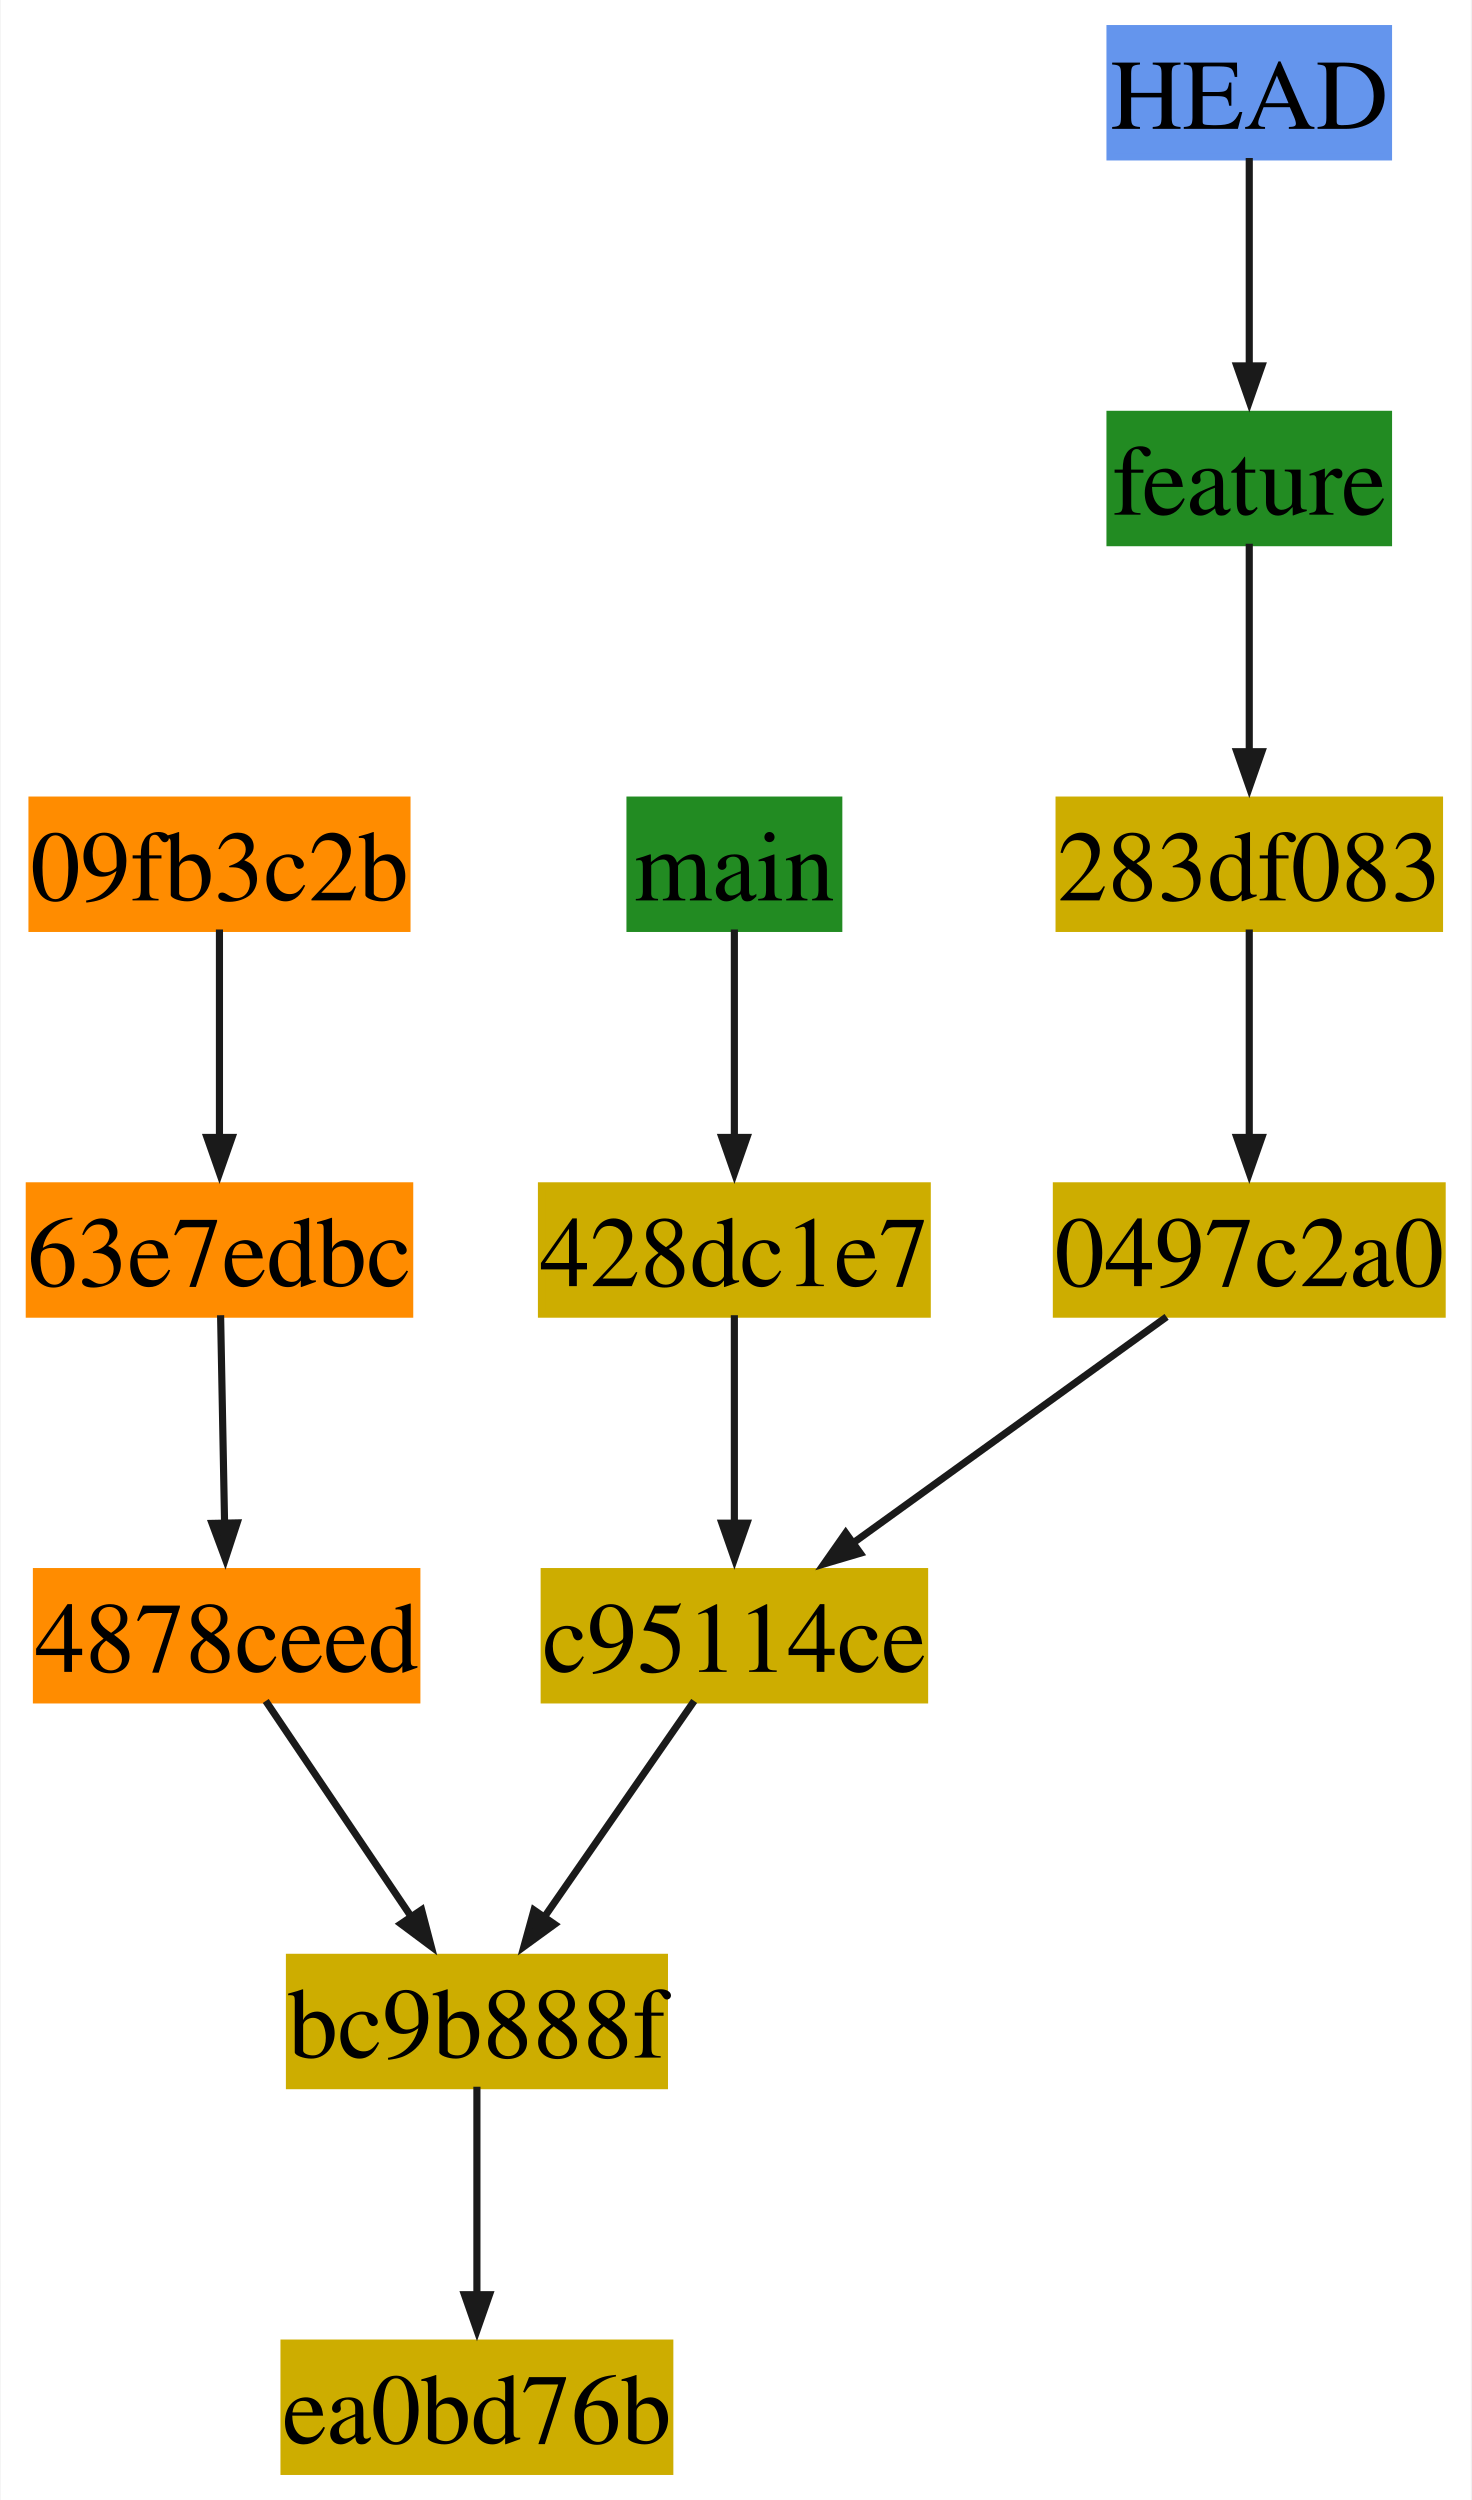
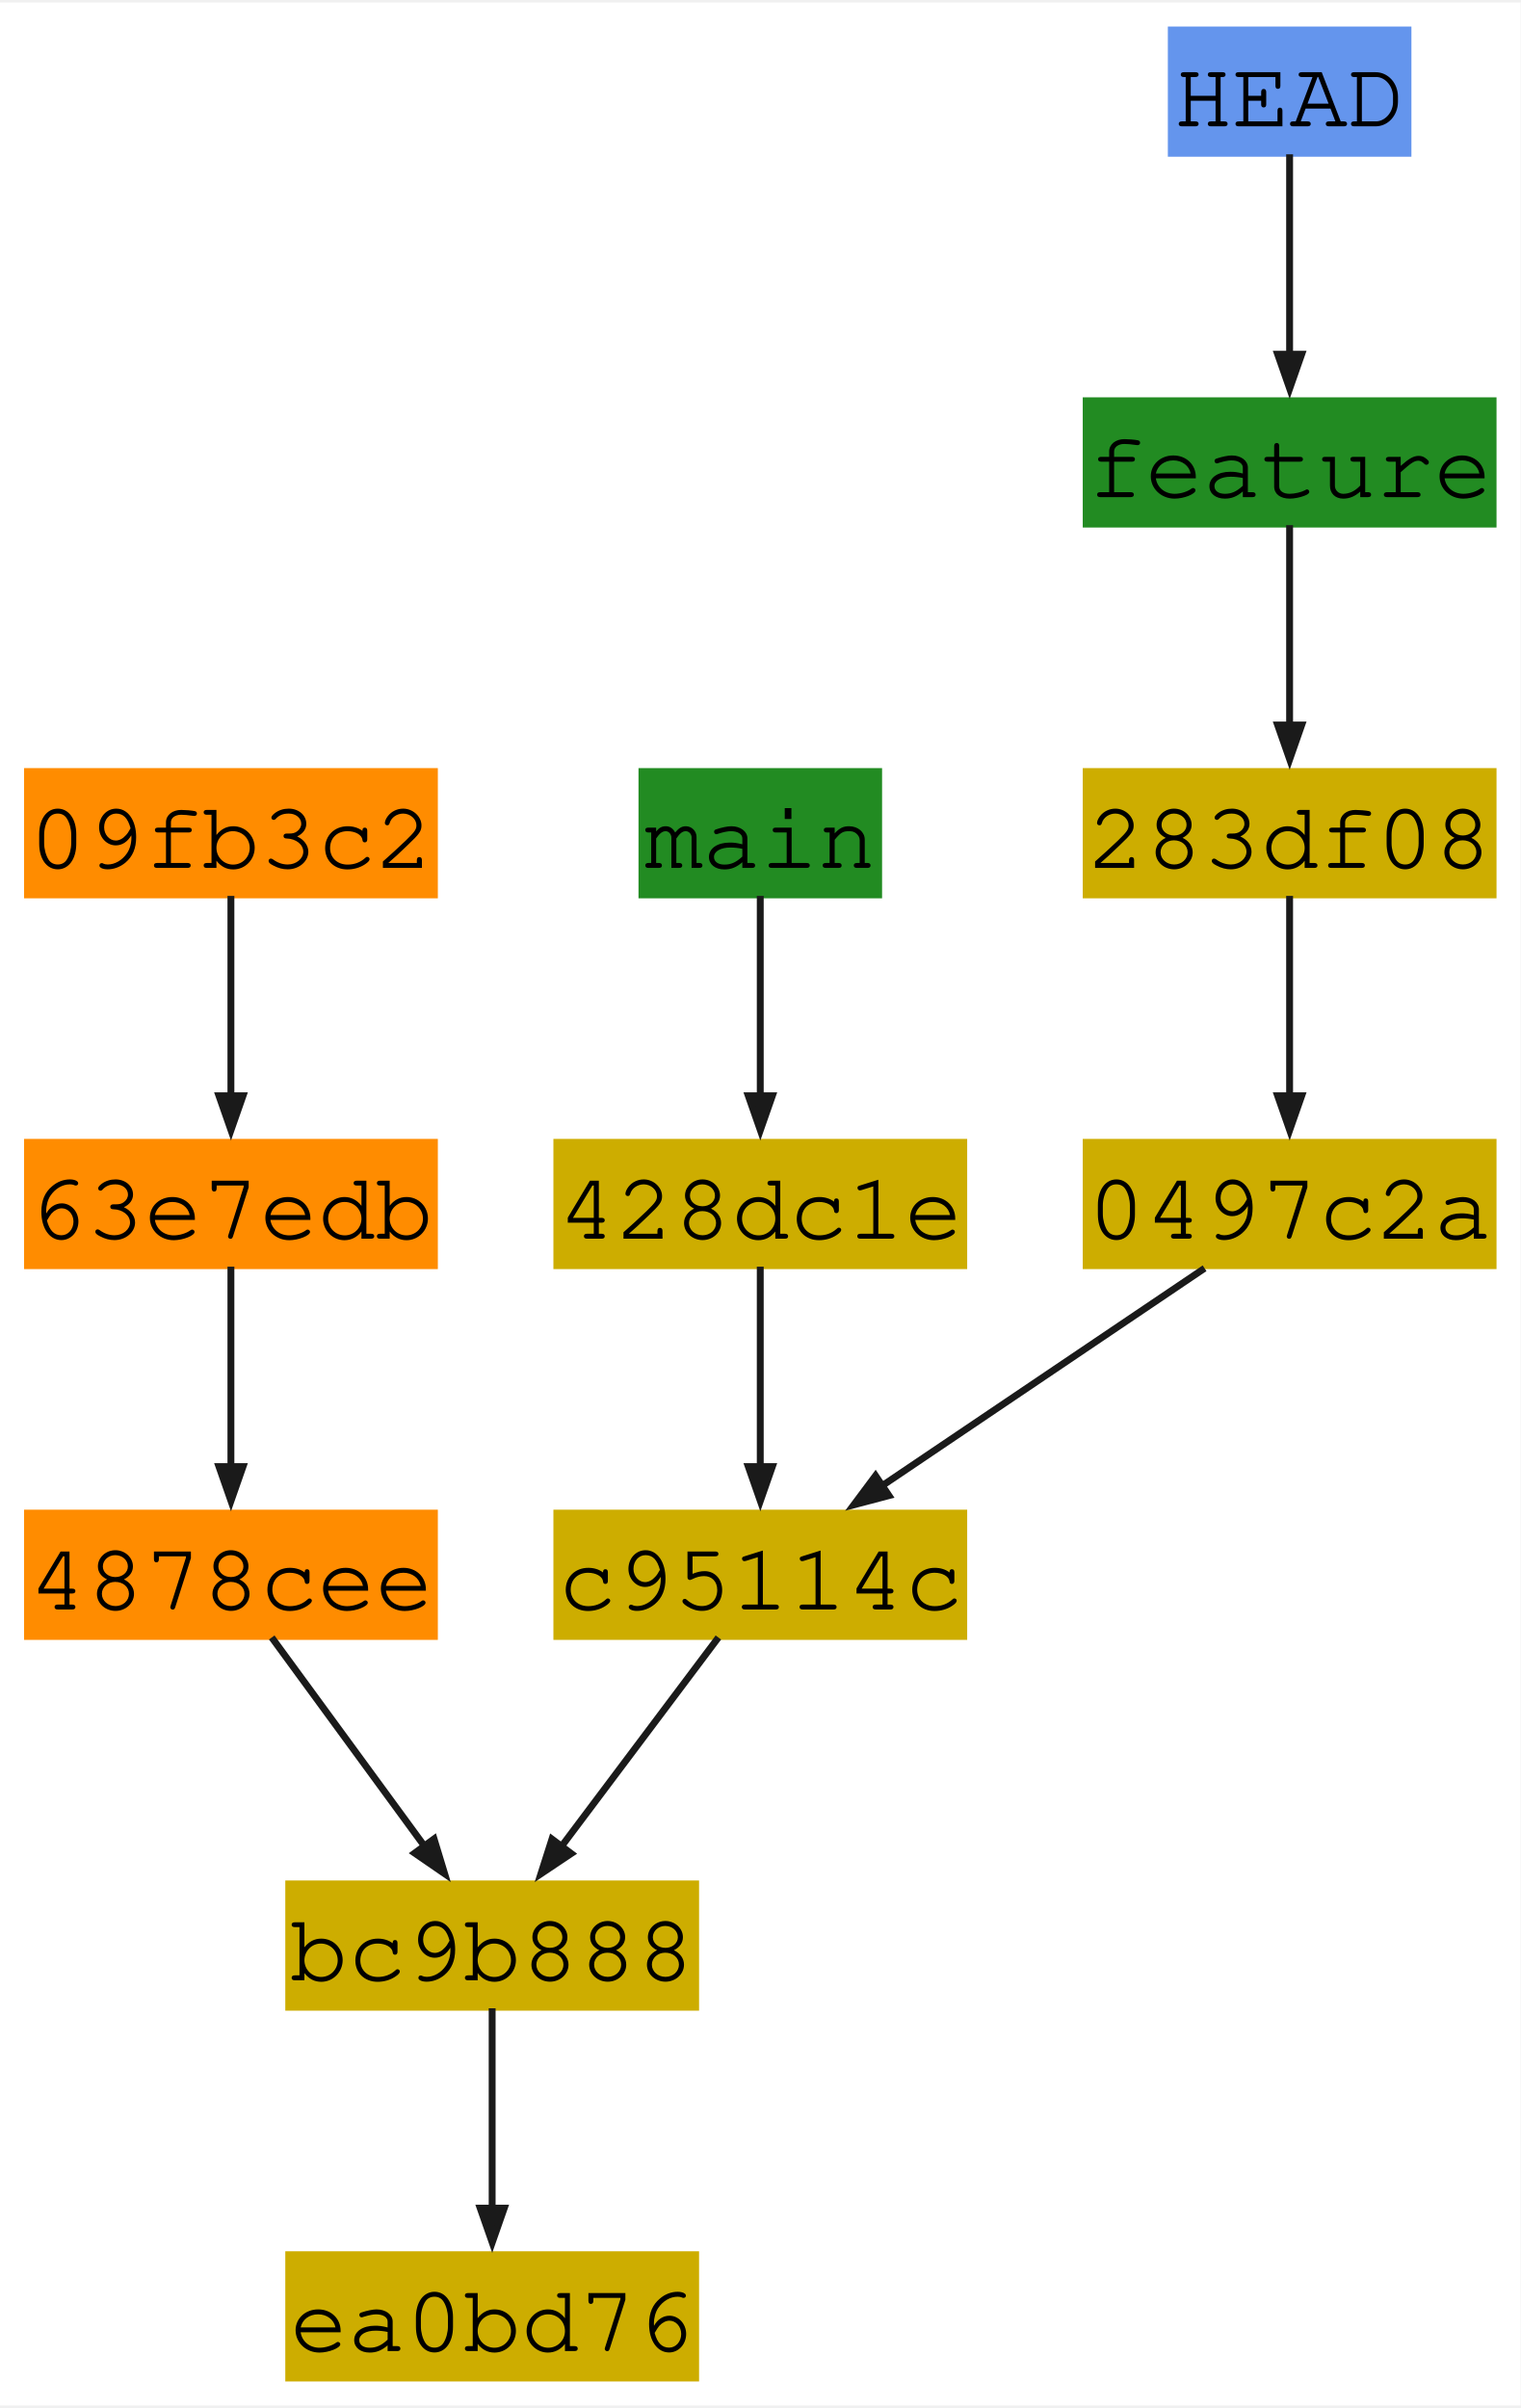
- <svg xmlns="http://www.w3.org/2000/svg" xmlns:xlink="http://www.w3.org/1999/xlink" width="206pt" height="350pt" viewBox="0.00 0.00 205.56 349.58">
+ <svg xmlns="http://www.w3.org/2000/svg" xmlns:xlink="http://www.w3.org/1999/xlink" width="221pt" height="350pt" viewBox="0.00 0.00 221.19 349.58">
  <g id="graph0" class="graph" transform="scale(1 1) rotate(0) translate(4 345.58)">
-     <polygon fill="white" stroke="none" points="-4,4 -4,-345.58 201.56,-345.58 201.56,4 -4,4" />
+     <polygon fill="white" stroke="none" points="-4,4 -4,-345.58 217.19,-345.58 217.19,4 -4,4" />
    <g id="node1" class="node">
      <g id="a_node1">
        <a xlink:title="author: First Last &lt;first.last@mail.com&gt;&#10;Wed Jan 01 09:00:00 2025 +0100&#10;committer: Nom Prenom &lt;nom.prenom@mail.com&gt;&#10;Wed Jan 01 09:00:00 2025 +0100&#10;&#10;D">
-           <polygon fill="#cdad00" stroke="#cdad00" points="197.56,-179.76 143.62,-179.76 143.62,-161.82 197.56,-161.82 197.56,-179.76" />
-           <text text-anchor="middle" x="170.59" y="-165.74" font-family="Times,serif" font-size="14.00">0497c2a0</text>
+           <polygon fill="#cdad00" stroke="#cdad00" points="213.19,-179.76 154,-179.76 154,-161.82 213.19,-161.82 213.19,-179.76" />
+           <text text-anchor="middle" x="183.59" y="-165.74" font-family="Courier,monospace" font-size="14.00">0497c2a</text>
        </a>
      </g>
    </g>
    <g id="node9" class="node">
      <g id="a_node9">
        <a xlink:title="author: First Last &lt;first.last@mail.com&gt;&#10;Wed Jan 01 09:00:00 2025 +0100&#10;committer: Nom Prenom &lt;nom.prenom@mail.com&gt;&#10;Wed Jan 01 09:00:00 2025 +0100&#10;&#10;F">
-           <polygon fill="#cdad00" stroke="#cdad00" points="125.19,-125.82 72,-125.82 72,-107.88 125.19,-107.88 125.19,-125.82" />
-           <text text-anchor="middle" x="98.59" y="-111.8" font-family="Times,serif" font-size="14.00">c95114ce</text>
+           <polygon fill="#cdad00" stroke="#cdad00" points="136.19,-125.82 77,-125.82 77,-107.88 136.19,-107.88 136.19,-125.82" />
+           <text text-anchor="middle" x="106.59" y="-111.8" font-family="Courier,monospace" font-size="14.00">c95114c</text>
        </a>
      </g>
    </g>
    <g id="edge1" class="edge">
-       <path fill="none" stroke="#1a1a1a" d="M159.03,-161.44C147.1,-152.84 128.38,-139.34 114.94,-129.64" />
-       <polygon fill="#1a1a1a" stroke="#1a1a1a" points="116.2,-128.39 111.12,-126.89 114.16,-131.23 116.2,-128.39" />
+       <path fill="none" stroke="#1a1a1a" d="M171.22,-161.44C158.54,-152.89 138.69,-139.5 124.33,-129.81" />
+       <polygon fill="#1a1a1a" stroke="#1a1a1a" points="125.31,-128.37 120.19,-127.02 123.36,-131.27 125.31,-128.37" />
    </g>
    <g id="node2" class="node">
      <g id="a_node2">
        <a xlink:title="author: First Last &lt;first.last@mail.com&gt;&#10;Wed Jan 01 09:00:00 2025 +0100&#10;committer: Nom Prenom &lt;nom.prenom@mail.com&gt;&#10;Wed Jan 01 09:00:00 2025 +0100&#10;&#10;E">
-           <polygon fill="darkorange" stroke="darkorange" points="52.81,-233.7 0.38,-233.7 0.38,-215.76 52.81,-215.76 52.81,-233.7" />
-           <text text-anchor="middle" x="26.59" y="-219.68" font-family="Times,serif" font-size="14.00">09fb3c2b</text>
+           <polygon fill="darkorange" stroke="darkorange" points="59.19,-233.7 0,-233.7 0,-215.76 59.19,-215.76 59.19,-233.7" />
+           <text text-anchor="middle" x="29.59" y="-219.68" font-family="Courier,monospace" font-size="14.00">09fb3c2</text>
        </a>
      </g>
    </g>
    <g id="node6" class="node">
      <g id="a_node6">
        <a xlink:title="author: First Last &lt;first.last@mail.com&gt;&#10;Wed Jan 01 09:00:00 2025 +0100&#10;committer: Nom Prenom &lt;nom.prenom@mail.com&gt;&#10;Wed Jan 01 09:00:00 2025 +0100&#10;&#10;D">
-           <polygon fill="darkorange" stroke="darkorange" points="53.19,-179.76 0,-179.76 0,-161.82 53.19,-161.82 53.19,-179.76" />
-           <text text-anchor="middle" x="26.59" y="-165.74" font-family="Times,serif" font-size="14.00">63e7edbc</text>
+           <polygon fill="darkorange" stroke="darkorange" points="59.19,-179.76 0,-179.76 0,-161.82 59.19,-161.82 59.19,-179.76" />
+           <text text-anchor="middle" x="29.59" y="-165.74" font-family="Courier,monospace" font-size="14.00">63e7edb</text>
        </a>
      </g>
    </g>
    <g id="edge2" class="edge">
-       <path fill="none" stroke="#1a1a1a" d="M26.59,-215.61C26.59,-207.81 26.59,-195.83 26.59,-186.37" />
-       <polygon fill="#1a1a1a" stroke="#1a1a1a" points="28.35,-186.53 26.6,-181.53 24.85,-186.53 28.35,-186.53" />
+       <path fill="none" stroke="#1a1a1a" d="M29.59,-215.61C29.59,-207.81 29.59,-195.83 29.59,-186.37" />
+       <polygon fill="#1a1a1a" stroke="#1a1a1a" points="31.35,-186.53 29.6,-181.53 27.85,-186.53 31.35,-186.53" />
    </g>
    <g id="node3" class="node">
      <g id="a_node3">
        <a xlink:title="author: First Last &lt;first.last@mail.com&gt;&#10;Wed Jan 01 09:00:00 2025 +0100&#10;committer: Nom Prenom &lt;nom.prenom@mail.com&gt;&#10;Wed Jan 01 09:00:00 2025 +0100&#10;&#10;E">
-           <polygon fill="#cdad00" stroke="#cdad00" points="197.19,-233.7 144,-233.7 144,-215.76 197.19,-215.76 197.19,-233.7" />
-           <text text-anchor="middle" x="170.59" y="-219.68" font-family="Times,serif" font-size="14.00">283df083</text>
+           <polygon fill="#cdad00" stroke="#cdad00" points="213.19,-233.7 154,-233.7 154,-215.76 213.19,-215.76 213.19,-233.7" />
+           <text text-anchor="middle" x="183.59" y="-219.68" font-family="Courier,monospace" font-size="14.00">283df08</text>
        </a>
      </g>
    </g>
    <g id="edge3" class="edge">
-       <path fill="none" stroke="#1a1a1a" d="M170.59,-215.61C170.59,-207.81 170.59,-195.83 170.59,-186.37" />
-       <polygon fill="#1a1a1a" stroke="#1a1a1a" points="172.35,-186.53 170.6,-181.53 168.85,-186.53 172.35,-186.53" />
+       <path fill="none" stroke="#1a1a1a" d="M183.59,-215.61C183.59,-207.81 183.59,-195.83 183.59,-186.37" />
+       <polygon fill="#1a1a1a" stroke="#1a1a1a" points="185.35,-186.53 183.6,-181.53 181.85,-186.53 185.35,-186.53" />
    </g>
    <g id="node4" class="node">
      <g id="a_node4">
        <a xlink:title="author: First Last &lt;first.last@mail.com&gt;&#10;Wed Jan 01 09:00:00 2025 +0100&#10;committer: Nom Prenom &lt;nom.prenom@mail.com&gt;&#10;Wed Jan 01 09:00:00 2025 +0100&#10;&#10;G">
-           <polygon fill="#cdad00" stroke="#cdad00" points="125.56,-179.76 71.62,-179.76 71.62,-161.82 125.56,-161.82 125.56,-179.76" />
-           <text text-anchor="middle" x="98.59" y="-165.74" font-family="Times,serif" font-size="14.00">428dc1e7</text>
+           <polygon fill="#cdad00" stroke="#cdad00" points="136.19,-179.76 77,-179.76 77,-161.82 136.19,-161.82 136.19,-179.76" />
+           <text text-anchor="middle" x="106.59" y="-165.74" font-family="Courier,monospace" font-size="14.00">428dc1e</text>
        </a>
      </g>
    </g>
    <g id="edge4" class="edge">
-       <path fill="none" stroke="#1a1a1a" d="M98.59,-161.67C98.59,-153.87 98.59,-141.89 98.59,-132.43" />
-       <polygon fill="#1a1a1a" stroke="#1a1a1a" points="100.35,-132.59 98.6,-127.59 96.85,-132.59 100.35,-132.59" />
+       <path fill="none" stroke="#1a1a1a" d="M106.59,-161.67C106.59,-153.87 106.59,-141.89 106.59,-132.43" />
+       <polygon fill="#1a1a1a" stroke="#1a1a1a" points="108.35,-132.59 106.6,-127.59 104.85,-132.59 108.35,-132.59" />
    </g>
    <g id="node5" class="node">
      <g id="a_node5">
        <a xlink:title="author: First Last &lt;first.last@mail.com&gt;&#10;Wed Jan 01 09:00:00 2025 +0100&#10;committer: Nom Prenom &lt;nom.prenom@mail.com&gt;&#10;Wed Jan 01 09:00:00 2025 +0100&#10;&#10;C">
-           <polygon fill="darkorange" stroke="darkorange" points="54.19,-125.82 1,-125.82 1,-107.88 54.19,-107.88 54.19,-125.82" />
-           <text text-anchor="middle" x="27.59" y="-111.8" font-family="Times,serif" font-size="14.00">4878ceed</text>
+           <polygon fill="darkorange" stroke="darkorange" points="59.19,-125.82 0,-125.82 0,-107.88 59.19,-107.88 59.19,-125.82" />
+           <text text-anchor="middle" x="29.59" y="-111.8" font-family="Courier,monospace" font-size="14.00">4878cee</text>
        </a>
      </g>
    </g>
    <g id="node8" class="node">
      <g id="a_node8">
        <a xlink:title="author: First Last &lt;first.last@mail.com&gt;&#10;Wed Jan 01 09:00:00 2025 +0100&#10;committer: Nom Prenom &lt;nom.prenom@mail.com&gt;&#10;Wed Jan 01 09:00:00 2025 +0100&#10;&#10;B">
-           <polygon fill="#cdad00" stroke="#cdad00" points="88.81,-71.88 36.38,-71.88 36.38,-53.94 88.81,-53.94 88.81,-71.88" />
-           <text text-anchor="middle" x="62.59" y="-57.86" font-family="Times,serif" font-size="14.00">bc9b888f</text>
+           <polygon fill="#cdad00" stroke="#cdad00" points="97.19,-71.88 38,-71.88 38,-53.94 97.19,-53.94 97.19,-71.88" />
+           <text text-anchor="middle" x="67.59" y="-57.86" font-family="Courier,monospace" font-size="14.00">bc9b888</text>
        </a>
      </g>
    </g>
    <g id="edge5" class="edge">
-       <path fill="none" stroke="#1a1a1a" d="M33.06,-107.73C38.53,-99.63 47.03,-87.01 53.51,-77.4" />
-       <polygon fill="#1a1a1a" stroke="#1a1a1a" points="54.86,-78.52 56.2,-73.4 51.96,-76.56 54.86,-78.52" />
+       <path fill="none" stroke="#1a1a1a" d="M35.53,-107.73C41.52,-99.55 50.86,-86.78 57.92,-77.13" />
+       <polygon fill="#1a1a1a" stroke="#1a1a1a" points="59.14,-78.43 60.68,-73.36 56.32,-76.36 59.14,-78.43" />
    </g>
    <g id="edge6" class="edge">
-       <path fill="none" stroke="#1a1a1a" d="M26.75,-161.67C26.9,-153.87 27.13,-141.89 27.31,-132.43" />
-       <polygon fill="#1a1a1a" stroke="#1a1a1a" points="29.06,-132.63 27.41,-127.59 25.56,-132.56 29.06,-132.63" />
+       <path fill="none" stroke="#1a1a1a" d="M29.59,-161.67C29.59,-153.87 29.59,-141.89 29.59,-132.43" />
+       <polygon fill="#1a1a1a" stroke="#1a1a1a" points="31.35,-132.59 29.6,-127.59 27.85,-132.59 31.35,-132.59" />
    </g>
    <g id="node7" class="node">
      <g id="a_node7">
        <a xlink:title="feature">
-           <polygon fill="cornflowerblue" stroke="cornflowerblue" points="190.06,-341.58 151.12,-341.58 151.12,-323.64 190.06,-323.64 190.06,-341.58" />
-           <text text-anchor="middle" x="170.59" y="-327.56" font-family="Times,serif" font-size="14.00">HEAD</text>
+           <polygon fill="cornflowerblue" stroke="cornflowerblue" points="200.81,-341.58 166.38,-341.58 166.38,-323.64 200.81,-323.64 200.81,-341.58" />
+           <text text-anchor="middle" x="183.59" y="-327.56" font-family="Courier,monospace" font-size="14.00">HEAD</text>
        </a>
      </g>
    </g>
    <g id="node11" class="node">
      <g id="a_node11">
        <a xlink:title="-&gt; None">
-           <polygon fill="forestgreen" stroke="forestgreen" points="190.06,-287.64 151.12,-287.64 151.12,-269.7 190.06,-269.7 190.06,-287.64" />
-           <text text-anchor="middle" x="170.59" y="-273.62" font-family="Times,serif" font-size="14.00">feature</text>
+           <polygon fill="forestgreen" stroke="forestgreen" points="213.19,-287.64 154,-287.64 154,-269.7 213.19,-269.7 213.19,-287.64" />
+           <text text-anchor="middle" x="183.59" y="-273.62" font-family="Courier,monospace" font-size="14.00">feature</text>
        </a>
      </g>
    </g>
    <g id="edge7" class="edge">
-       <path fill="none" stroke="#1a1a1a" d="M170.59,-323.49C170.59,-315.69 170.59,-303.71 170.59,-294.25" />
-       <polygon fill="#1a1a1a" stroke="#1a1a1a" points="172.35,-294.41 170.6,-289.41 168.85,-294.41 172.35,-294.41" />
+       <path fill="none" stroke="#1a1a1a" d="M183.59,-323.49C183.59,-315.69 183.59,-303.71 183.59,-294.25" />
+       <polygon fill="#1a1a1a" stroke="#1a1a1a" points="185.35,-294.41 183.6,-289.41 181.85,-294.41 185.35,-294.41" />
    </g>
    <g id="node10" class="node">
      <g id="a_node10">
        <a xlink:title="author: First Last &lt;first.last@mail.com&gt;&#10;Wed Jan 01 09:00:00 2025 +0100&#10;committer: Nom Prenom &lt;nom.prenom@mail.com&gt;&#10;Wed Jan 01 09:00:00 2025 +0100&#10;&#10;A">
-           <polygon fill="#cdad00" stroke="#cdad00" points="89.56,-17.94 35.62,-17.94 35.62,0 89.56,0 89.56,-17.94" />
-           <text text-anchor="middle" x="62.59" y="-3.92" font-family="Times,serif" font-size="14.00">ea0bd76b</text>
+           <polygon fill="#cdad00" stroke="#cdad00" points="97.19,-17.94 38,-17.94 38,0 97.19,0 97.19,-17.94" />
+           <text text-anchor="middle" x="67.59" y="-3.92" font-family="Courier,monospace" font-size="14.00">ea0bd76</text>
        </a>
      </g>
    </g>
    <g id="edge8" class="edge">
-       <path fill="none" stroke="#1a1a1a" d="M62.59,-53.79C62.59,-45.99 62.59,-34.01 62.59,-24.55" />
-       <polygon fill="#1a1a1a" stroke="#1a1a1a" points="64.35,-24.71 62.6,-19.71 60.85,-24.71 64.35,-24.71" />
+       <path fill="none" stroke="#1a1a1a" d="M67.59,-53.79C67.59,-45.99 67.59,-34.01 67.59,-24.55" />
+       <polygon fill="#1a1a1a" stroke="#1a1a1a" points="69.35,-24.71 67.6,-19.71 65.85,-24.71 69.35,-24.71" />
    </g>
    <g id="edge9" class="edge">
-       <path fill="none" stroke="#1a1a1a" d="M92.97,-107.73C87.35,-99.63 78.61,-87.01 71.94,-77.4" />
-       <polygon fill="#1a1a1a" stroke="#1a1a1a" points="73.45,-76.5 69.16,-73.38 70.57,-78.49 73.45,-76.5" />
+       <path fill="none" stroke="#1a1a1a" d="M100.5,-107.73C94.36,-99.55 84.77,-86.78 77.52,-77.13" />
+       <polygon fill="#1a1a1a" stroke="#1a1a1a" points="79.09,-76.3 74.68,-73.35 76.29,-78.4 79.09,-76.3" />
    </g>
    <g id="edge10" class="edge">
-       <path fill="none" stroke="#1a1a1a" d="M170.59,-269.55C170.59,-261.75 170.59,-249.77 170.59,-240.31" />
-       <polygon fill="#1a1a1a" stroke="#1a1a1a" points="172.35,-240.47 170.6,-235.47 168.85,-240.47 172.35,-240.47" />
+       <path fill="none" stroke="#1a1a1a" d="M183.59,-269.55C183.59,-261.75 183.59,-249.77 183.59,-240.31" />
+       <polygon fill="#1a1a1a" stroke="#1a1a1a" points="185.35,-240.47 183.6,-235.47 181.85,-240.47 185.35,-240.47" />
    </g>
    <g id="node12" class="node">
      <g id="a_node12">
        <a xlink:title="-&gt; None">
-           <polygon fill="forestgreen" stroke="forestgreen" points="113.19,-233.7 84,-233.7 84,-215.76 113.19,-215.76 113.19,-233.7" />
-           <text text-anchor="middle" x="98.59" y="-219.68" font-family="Times,serif" font-size="14.00">main</text>
+           <polygon fill="forestgreen" stroke="forestgreen" points="123.81,-233.7 89.38,-233.7 89.38,-215.76 123.81,-215.76 123.81,-233.7" />
+           <text text-anchor="middle" x="106.59" y="-219.68" font-family="Courier,monospace" font-size="14.00">main</text>
        </a>
      </g>
    </g>
    <g id="edge11" class="edge">
-       <path fill="none" stroke="#1a1a1a" d="M98.59,-215.61C98.59,-207.81 98.59,-195.83 98.59,-186.37" />
-       <polygon fill="#1a1a1a" stroke="#1a1a1a" points="100.35,-186.53 98.6,-181.53 96.85,-186.53 100.35,-186.53" />
+       <path fill="none" stroke="#1a1a1a" d="M106.59,-215.61C106.59,-207.81 106.59,-195.83 106.59,-186.37" />
+       <polygon fill="#1a1a1a" stroke="#1a1a1a" points="108.35,-186.53 106.6,-181.53 104.85,-186.53 108.35,-186.53" />
    </g>
  </g>
</svg>
